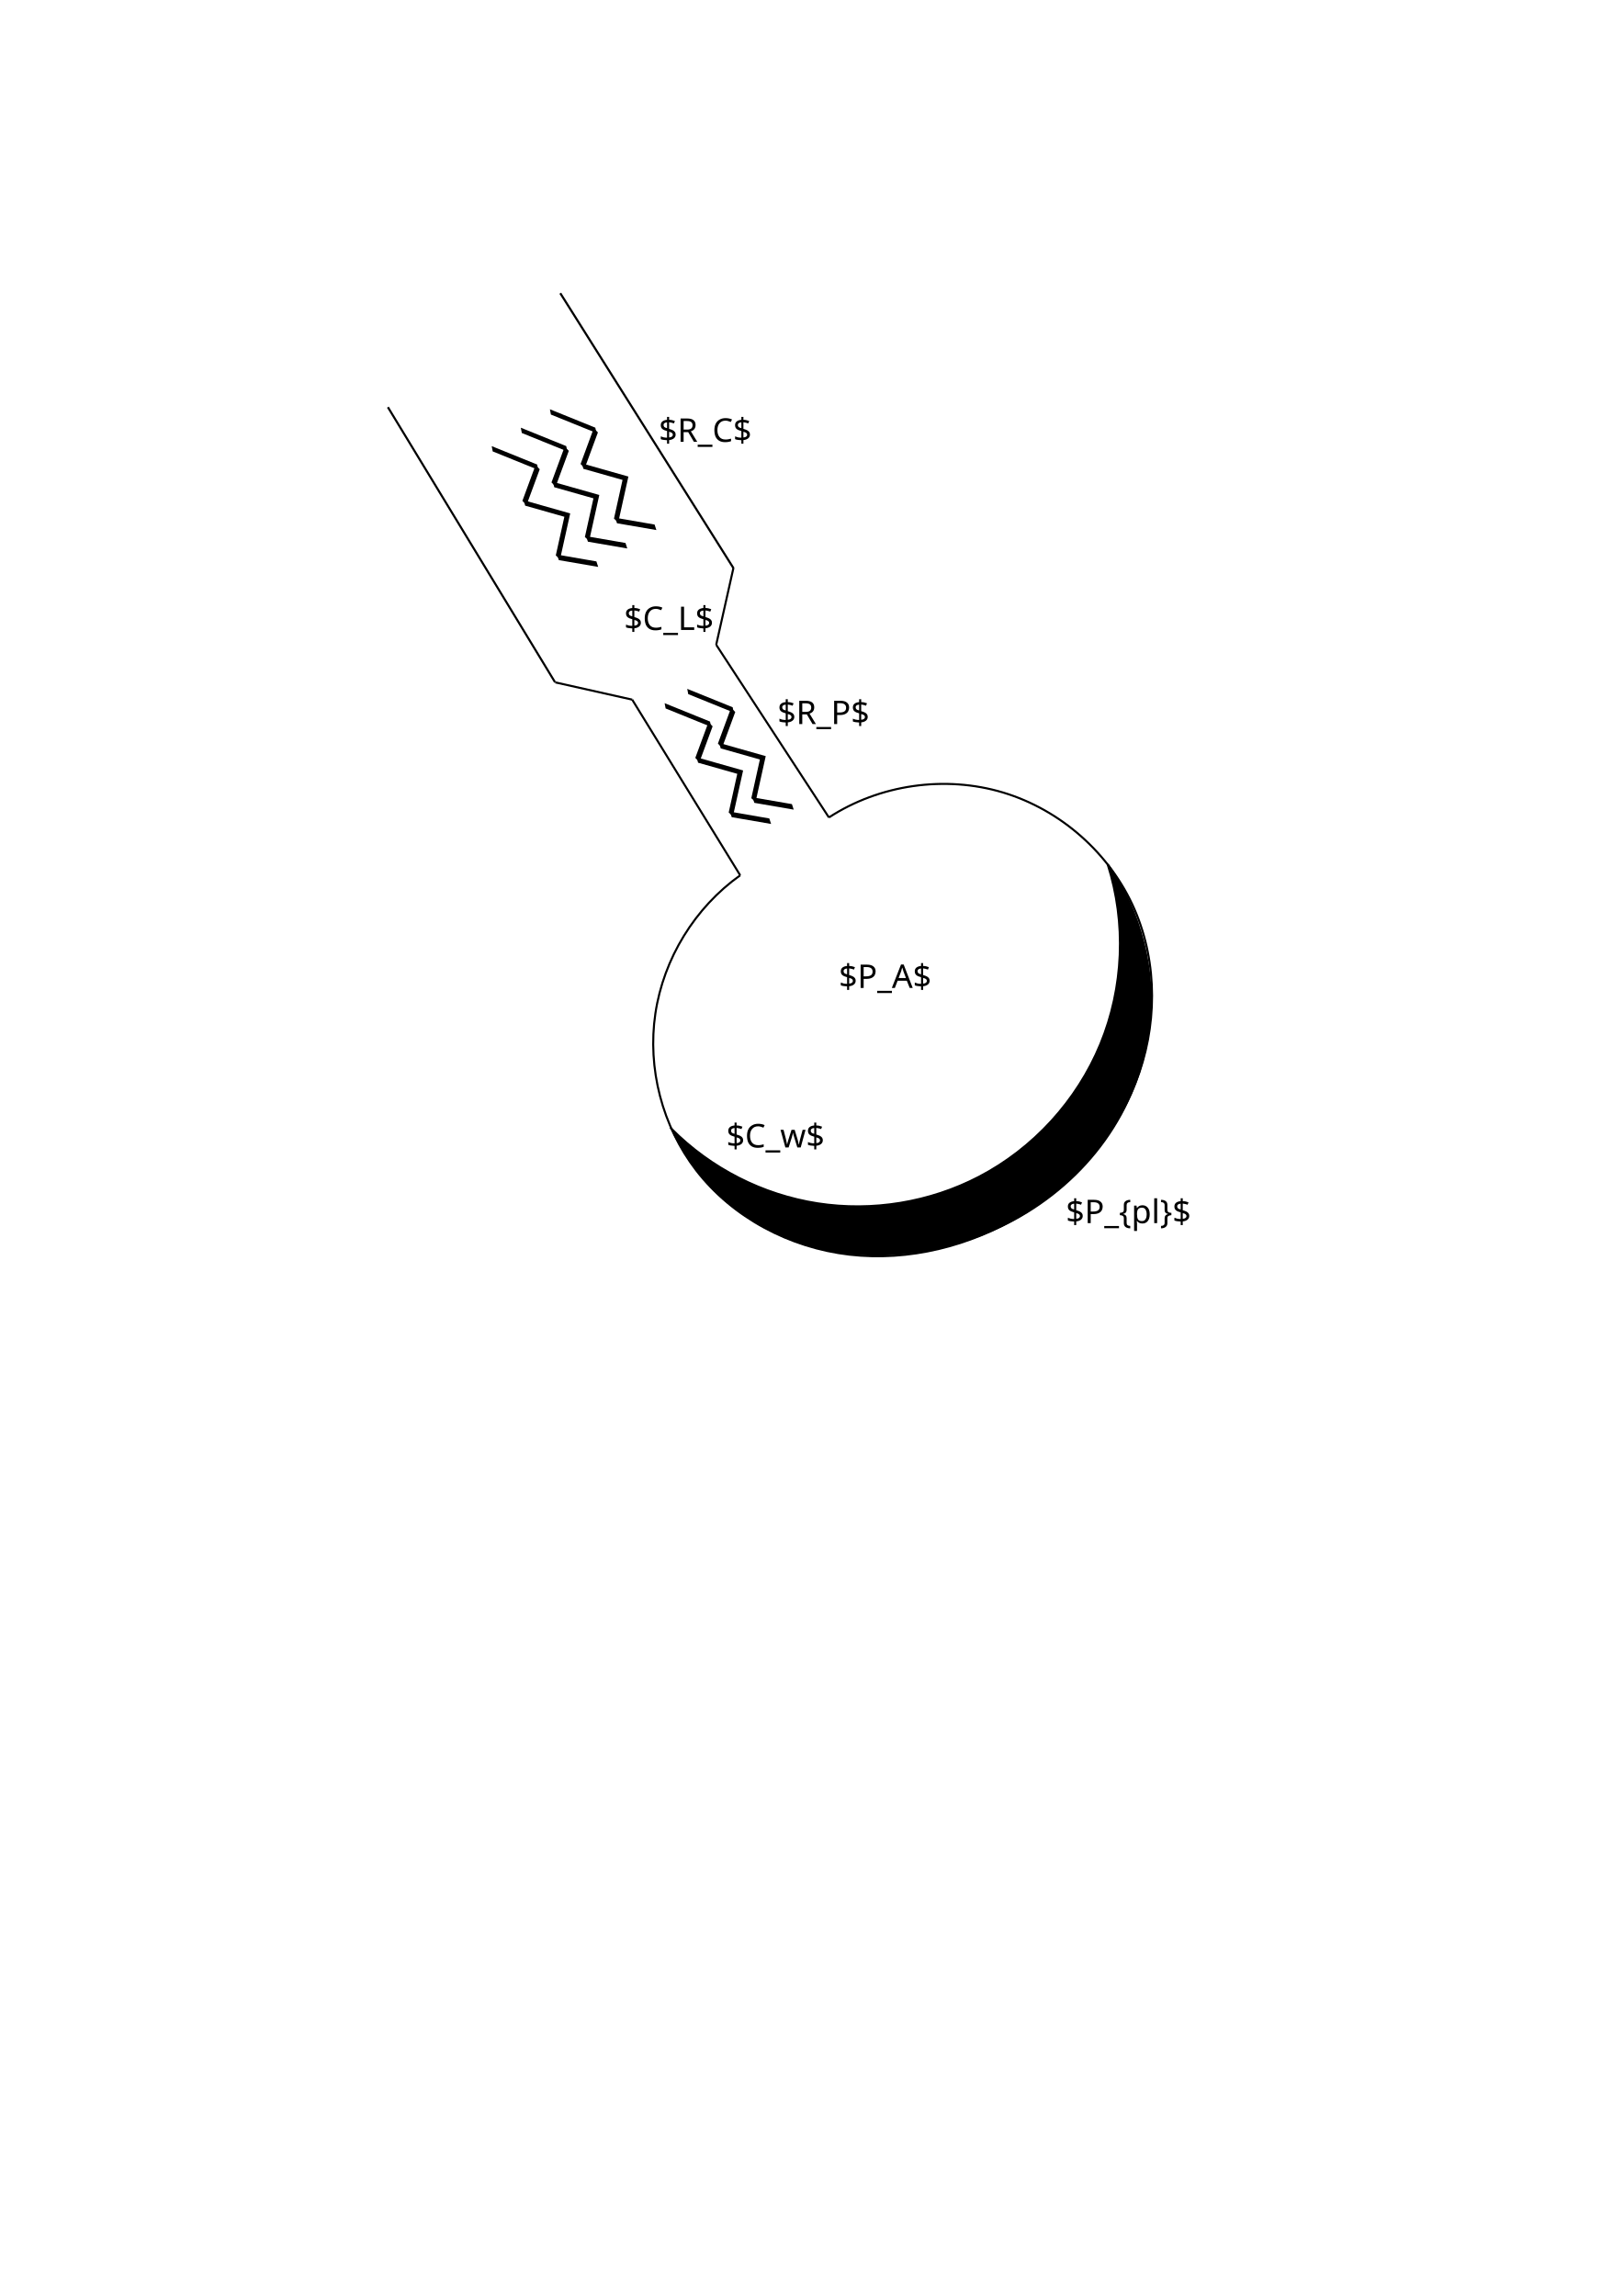
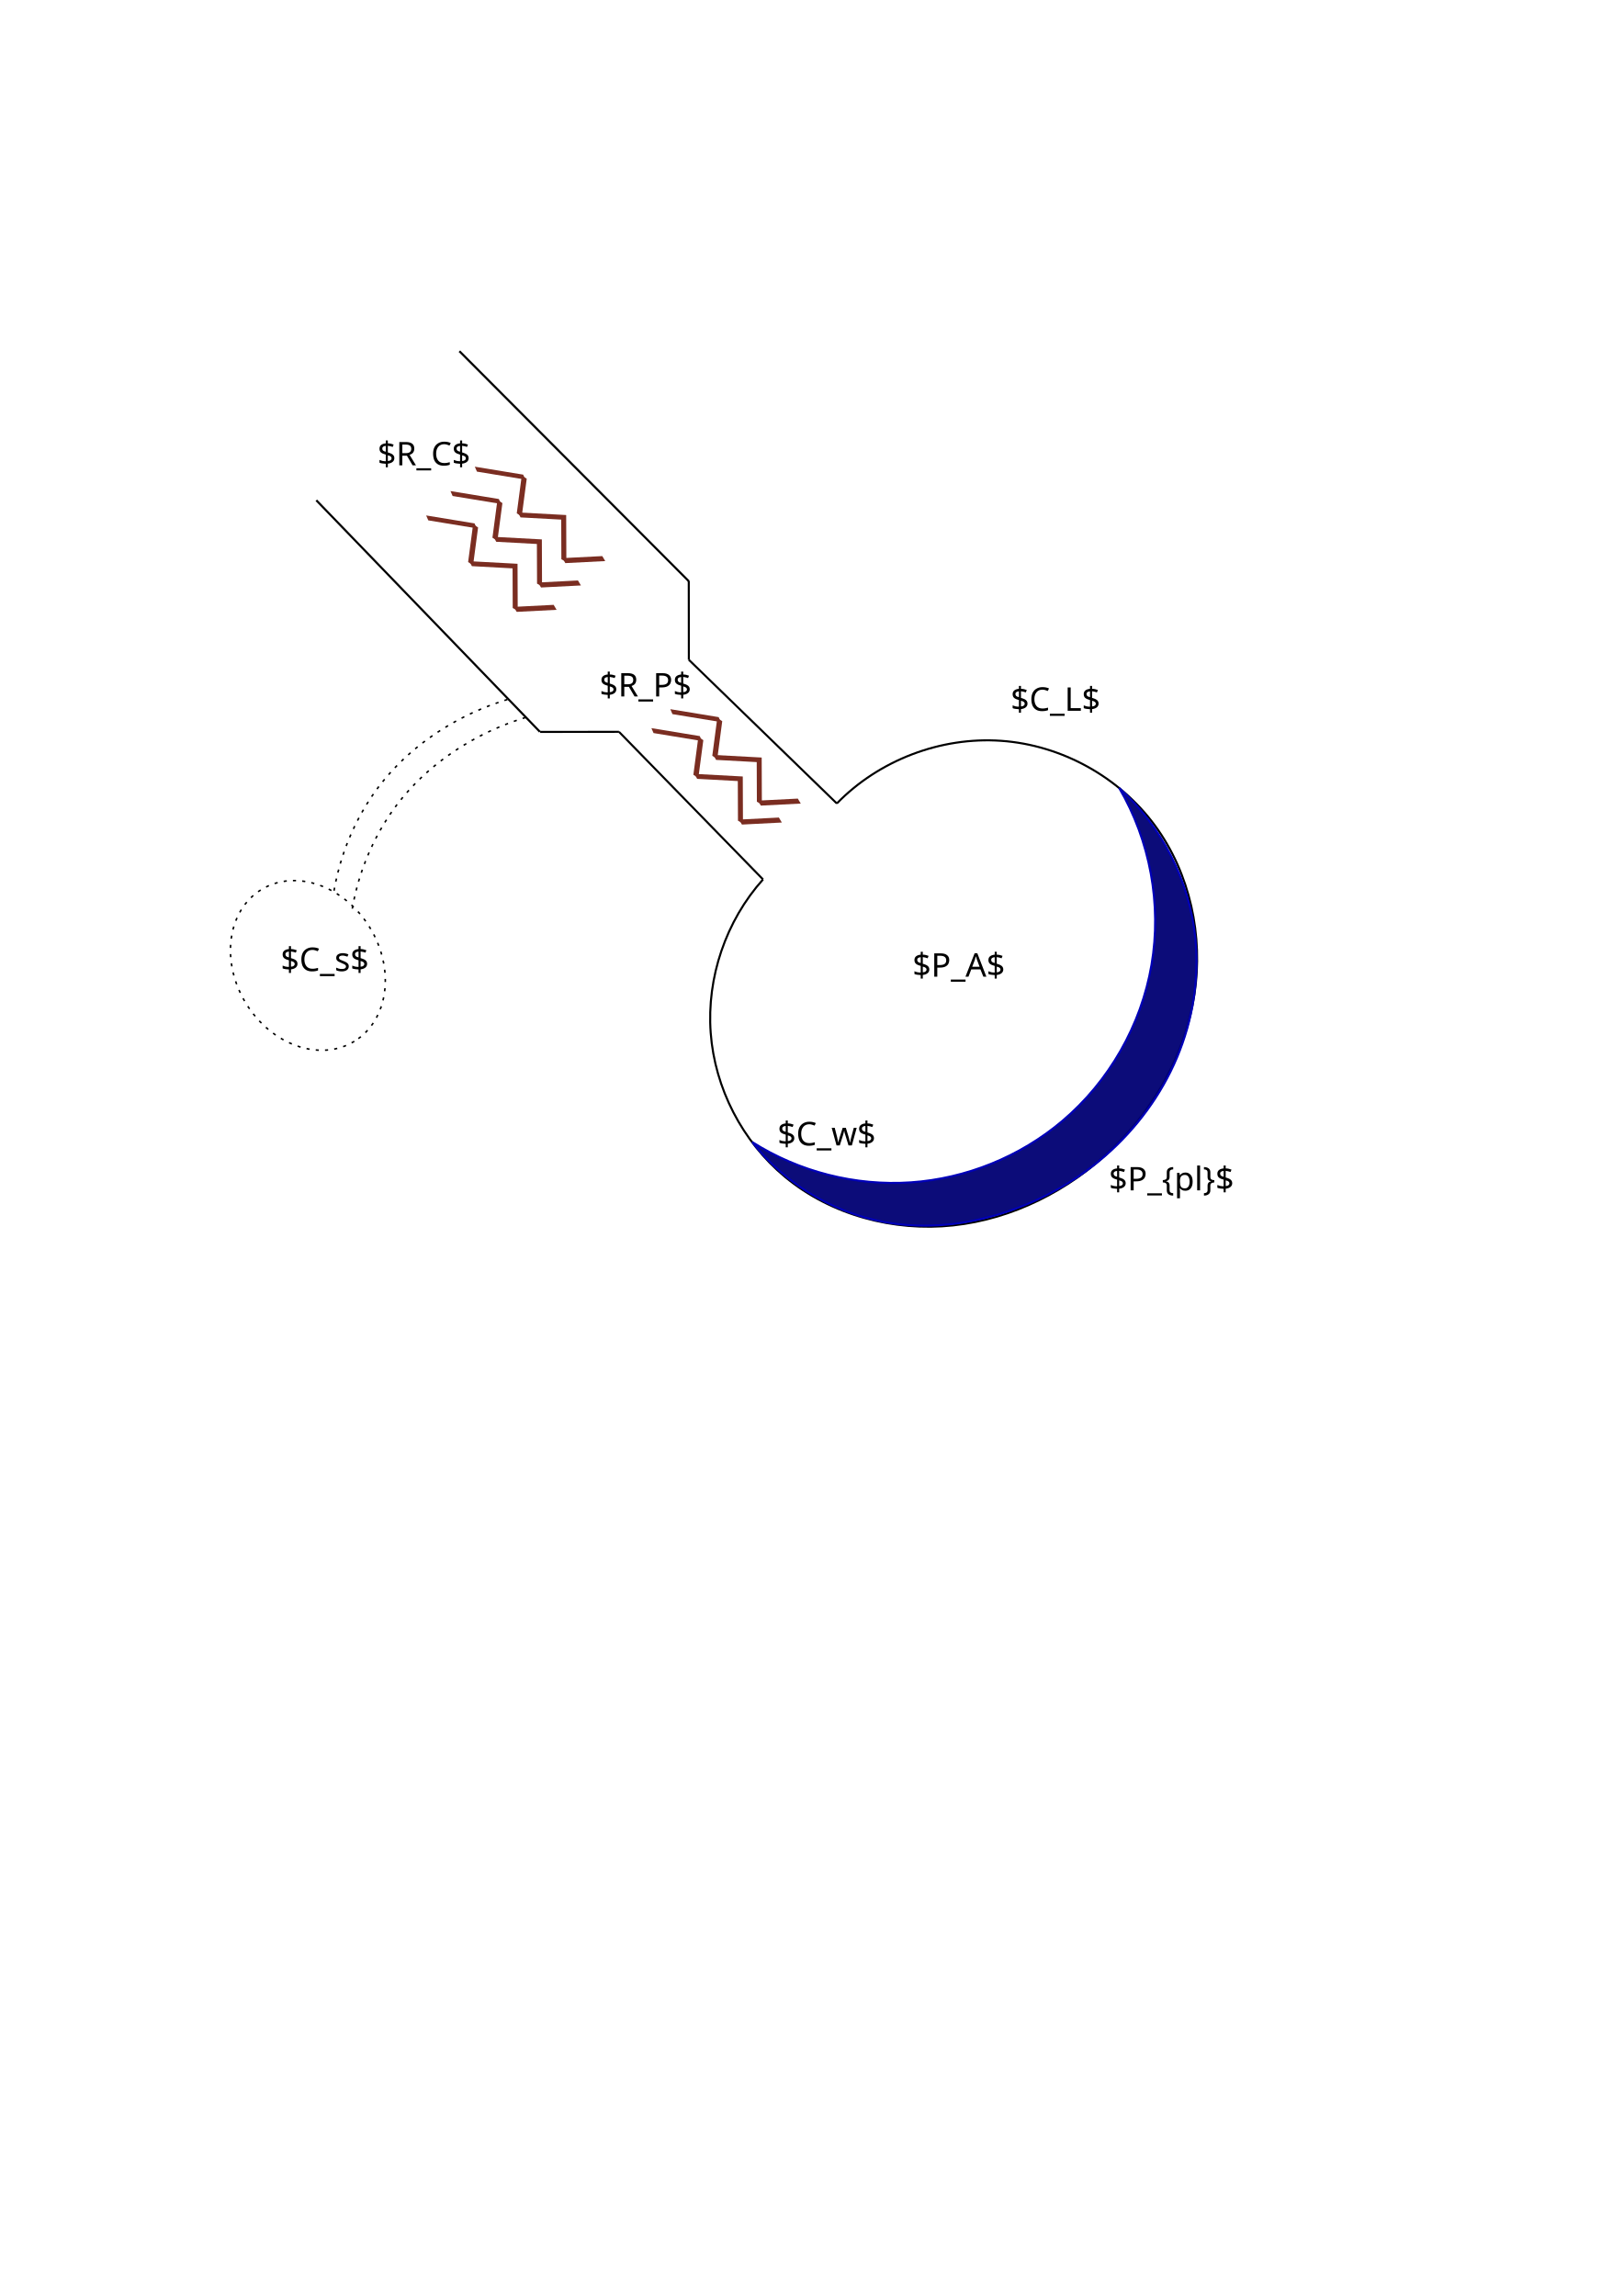
<svg xmlns="http://www.w3.org/2000/svg" width="210mm" height="297mm" viewBox="0 0 210 297" version="1.1" id="svg51634">
  <defs id="defs51631">
    </defs>
  <g id="layer1">
-     <path style="fill:none;stroke:#000000;stroke-width:0.272px;stroke-linecap:butt;stroke-linejoin:miter;stroke-opacity:1" d="M 50.168,52.67 71.785,88.25" id="path52001" />
-     <path style="fill:none;stroke:#000000;stroke-width:0.265px;stroke-linecap:butt;stroke-linejoin:miter;stroke-opacity:1" d="m 71.817,88.27 9.947,2.232" id="path52009" />
-     <path style="fill:none;stroke:#000000;stroke-width:0.265px;stroke-linecap:butt;stroke-linejoin:miter;stroke-opacity:1" d="M 81.764,90.502 95.733,113.227" id="path52013" />
-     <path style="fill:none;stroke:#000000;stroke-width:0.277px;stroke-linecap:butt;stroke-linejoin:miter;stroke-opacity:1" d="M 72.465,37.929 94.871,73.506" id="path52001-2" />
-     <path style="fill:none;stroke:#000000;stroke-width:0.265px;stroke-linecap:butt;stroke-linejoin:miter;stroke-opacity:1" d="m 94.861,73.458 -2.232,9.947" id="path52009-9" />
-     <path style="fill:none;stroke:#000000;stroke-width:0.265px;stroke-linecap:butt;stroke-linejoin:miter;stroke-opacity:1" d="M 92.629,83.406 107.207,105.745" id="path52013-3" />
-     <path style="fill:none;stroke:#000000;stroke-width:0.265px;stroke-linecap:butt;stroke-linejoin:miter;stroke-opacity:1" d="m 95.733,113.227 c -5.854,4.16 -9.91,10.768 -10.969,17.871 -1.059,7.103 0.892,14.607 5.278,20.294 4.731,6.134 12.13,10.013 19.825,10.903 7.695,0.89 15.612,-1.109 22.237,-5.122 6.563,-3.975 11.961,-9.984 14.769,-17.125 2.808,-7.141 2.914,-15.395 -0.146,-22.432 -3.121,-7.176 -9.512,-12.852 -17.007,-15.103 -7.495,-2.251 -15.955,-1.038 -22.514,3.23" id="path52745" />
-     <g id="g53655" transform="matrix(0.4217746,0.6860039,-0.3730523,0.2123057,78.18834,21.10791)" style="stroke-width:1;stroke-miterlimit:4;stroke-dasharray:none">
-       <path style="fill:none;stroke:#000000;stroke-width:1;stroke-linecap:butt;stroke-linejoin:miter;stroke-opacity:1;stroke-miterlimit:4;stroke-dasharray:none" d="M 30.966,73.954 37.147,65.19" id="path53438" />
-       <path style="fill:none;stroke:#000000;stroke-width:1;stroke-linecap:butt;stroke-linejoin:miter;stroke-opacity:1;stroke-miterlimit:4;stroke-dasharray:none" d="m 37.147,65.19 3.95,9.04" id="path53442" />
-       <path style="fill:none;stroke:#000000;stroke-width:1;stroke-linecap:butt;stroke-linejoin:miter;stroke-opacity:1;stroke-miterlimit:4;stroke-dasharray:none" d="m 41.096,74.23 5.099,-9.083 5.162,9.083" id="path53446" />
-       <path style="fill:none;stroke:#000000;stroke-width:1;stroke-linecap:butt;stroke-linejoin:miter;stroke-opacity:1;stroke-miterlimit:4;stroke-dasharray:none" d="m 51.356,74.23 4.078,-9.04" id="path53487" />
+     <path style="fill:none;stroke:#000000;stroke-width:0.272px;stroke-linecap:butt;stroke-linejoin:miter;stroke-opacity:1" d="M 40.909,64.714 69.827,94.664" id="path52001" />
+     <path style="fill:none;stroke:#000000;stroke-width:0.265px;stroke-linecap:butt;stroke-linejoin:miter;stroke-opacity:1" d="m 69.862,94.677 10.195,-0.012" id="path52009" />
+     <path style="fill:none;stroke:#000000;stroke-width:0.265px;stroke-linecap:butt;stroke-linejoin:miter;stroke-opacity:1" d="m 80.057,94.665 18.628,19.093" id="path52013" />
+     <path style="fill:none;stroke:#000000;stroke-width:0.277px;stroke-linecap:butt;stroke-linejoin:miter;stroke-opacity:1" d="M 59.415,45.428 89.101,75.201" id="path52001-2" />
+     <path style="fill:none;stroke:#000000;stroke-width:0.265px;stroke-linecap:butt;stroke-linejoin:miter;stroke-opacity:1" d="m 89.081,75.157 0.012,10.195" id="path52009-9" />
+     <path style="fill:none;stroke:#000000;stroke-width:0.265px;stroke-linecap:butt;stroke-linejoin:miter;stroke-opacity:1" d="m 89.093,85.351 19.137,18.583" id="path52013-3" />
+     <path style="fill:none;stroke:#000000;stroke-width:0.265px;stroke-linecap:butt;stroke-linejoin:miter;stroke-opacity:1" d="m 98.685,113.758 c -4.795,5.347 -7.297,12.685 -6.767,19.847 0.53,7.162 4.085,14.052 9.615,18.634 5.965,4.943 14.037,7.098 21.739,6.273 7.702,-0.825 14.985,-4.517 20.565,-9.89 5.527,-5.322 9.47,-12.372 10.638,-19.955 1.168,-7.584 -0.546,-15.659 -5.08,-21.849 -4.624,-6.313 -12.108,-10.443 -19.914,-10.99 -7.806,-0.547 -15.792,2.5 -21.251,8.106" id="path52745" />
+     <g id="g53655" transform="matrix(0.5624148,0.5763547,-0.3171787,0.2892048,61.29567,27.75936)" style="stroke-width:1;stroke-miterlimit:4;stroke-dasharray:none;stroke:#7a2d21;stroke-opacity:1">
+       <path style="fill:none;stroke:#7a2d21;stroke-width:1;stroke-linecap:butt;stroke-linejoin:miter;stroke-miterlimit:4;stroke-dasharray:none;stroke-opacity:1" d="M 30.966,73.954 37.147,65.19" id="path53438" />
+       <path style="fill:none;stroke:#7a2d21;stroke-width:1;stroke-linecap:butt;stroke-linejoin:miter;stroke-miterlimit:4;stroke-dasharray:none;stroke-opacity:1" d="m 37.147,65.19 3.95,9.04" id="path53442" />
+       <path style="fill:none;stroke:#7a2d21;stroke-width:1;stroke-linecap:butt;stroke-linejoin:miter;stroke-miterlimit:4;stroke-dasharray:none;stroke-opacity:1" d="m 41.096,74.23 5.099,-9.083 5.162,9.083" id="path53446" />
+       <path style="fill:none;stroke:#7a2d21;stroke-width:1;stroke-linecap:butt;stroke-linejoin:miter;stroke-miterlimit:4;stroke-dasharray:none;stroke-opacity:1" d="m 51.356,74.23 4.078,-9.04" id="path53487" />
    </g>
-     <g id="g53655-1" transform="matrix(0.4217746,0.6860039,-0.3730523,0.2123057,81.95121,18.72427)" style="stroke-width:1;stroke-miterlimit:4;stroke-dasharray:none">
-       <path style="fill:none;stroke:#000000;stroke-width:1;stroke-linecap:butt;stroke-linejoin:miter;stroke-opacity:1;stroke-miterlimit:4;stroke-dasharray:none" d="M 30.966,73.954 37.147,65.19" id="path53438-2" />
-       <path style="fill:none;stroke:#000000;stroke-width:1;stroke-linecap:butt;stroke-linejoin:miter;stroke-opacity:1;stroke-miterlimit:4;stroke-dasharray:none" d="m 37.147,65.19 3.95,9.04" id="path53442-7" />
-       <path style="fill:none;stroke:#000000;stroke-width:1;stroke-linecap:butt;stroke-linejoin:miter;stroke-opacity:1;stroke-miterlimit:4;stroke-dasharray:none" d="m 41.096,74.23 5.099,-9.083 5.162,9.083" id="path53446-4" />
-       <path style="fill:none;stroke:#000000;stroke-width:1;stroke-linecap:butt;stroke-linejoin:miter;stroke-opacity:1;stroke-miterlimit:4;stroke-dasharray:none" d="m 51.356,74.23 4.078,-9.04" id="path53487-1" />
+     <g id="g53655-1" transform="matrix(0.5624148,0.5763547,-0.3171787,0.2892048,64.44166,24.606)" style="stroke-width:1;stroke-miterlimit:4;stroke-dasharray:none;stroke:#7a2d21;stroke-opacity:1">
+       <path style="fill:none;stroke:#7a2d21;stroke-width:1;stroke-linecap:butt;stroke-linejoin:miter;stroke-miterlimit:4;stroke-dasharray:none;stroke-opacity:1" d="M 30.966,73.954 37.147,65.19" id="path53438-2" />
+       <path style="fill:none;stroke:#7a2d21;stroke-width:1;stroke-linecap:butt;stroke-linejoin:miter;stroke-miterlimit:4;stroke-dasharray:none;stroke-opacity:1" d="m 37.147,65.19 3.95,9.04" id="path53442-7" />
+       <path style="fill:none;stroke:#7a2d21;stroke-width:1;stroke-linecap:butt;stroke-linejoin:miter;stroke-miterlimit:4;stroke-dasharray:none;stroke-opacity:1" d="m 41.096,74.23 5.099,-9.083 5.162,9.083" id="path53446-4" />
+       <path style="fill:none;stroke:#7a2d21;stroke-width:1;stroke-linecap:butt;stroke-linejoin:miter;stroke-miterlimit:4;stroke-dasharray:none;stroke-opacity:1" d="m 51.356,74.23 4.078,-9.04" id="path53487-1" />
    </g>
-     <g id="g53655-2" transform="matrix(0.4217746,0.6860039,-0.3730523,0.2123057,85.71406,16.34064)" style="stroke-width:1;stroke-miterlimit:4;stroke-dasharray:none">
-       <path style="fill:none;stroke:#000000;stroke-width:1;stroke-linecap:butt;stroke-linejoin:miter;stroke-opacity:1;stroke-miterlimit:4;stroke-dasharray:none" d="M 30.966,73.954 37.147,65.19" id="path53438-8" />
-       <path style="fill:none;stroke:#000000;stroke-width:1;stroke-linecap:butt;stroke-linejoin:miter;stroke-opacity:1;stroke-miterlimit:4;stroke-dasharray:none" d="m 37.147,65.19 3.95,9.04" id="path53442-8" />
-       <path style="fill:none;stroke:#000000;stroke-width:1;stroke-linecap:butt;stroke-linejoin:miter;stroke-opacity:1;stroke-miterlimit:4;stroke-dasharray:none" d="m 41.096,74.23 5.099,-9.083 5.162,9.083" id="path53446-7" />
-       <path style="fill:none;stroke:#000000;stroke-width:1;stroke-linecap:butt;stroke-linejoin:miter;stroke-opacity:1;stroke-miterlimit:4;stroke-dasharray:none" d="m 51.356,74.23 4.078,-9.04" id="path53487-7" />
+     <g id="g53655-2" transform="matrix(0.5624148,0.5763547,-0.3171787,0.2892048,67.58763,21.45265)" style="stroke-width:1;stroke-miterlimit:4;stroke-dasharray:none;stroke:#7a2d21;stroke-opacity:1">
+       <path style="fill:none;stroke:#7a2d21;stroke-width:1;stroke-linecap:butt;stroke-linejoin:miter;stroke-miterlimit:4;stroke-dasharray:none;stroke-opacity:1" d="M 30.966,73.954 37.147,65.19" id="path53438-8" />
+       <path style="fill:none;stroke:#7a2d21;stroke-width:1;stroke-linecap:butt;stroke-linejoin:miter;stroke-miterlimit:4;stroke-dasharray:none;stroke-opacity:1" d="m 37.147,65.19 3.95,9.04" id="path53442-8" />
+       <path style="fill:none;stroke:#7a2d21;stroke-width:1;stroke-linecap:butt;stroke-linejoin:miter;stroke-miterlimit:4;stroke-dasharray:none;stroke-opacity:1" d="m 41.096,74.23 5.099,-9.083 5.162,9.083" id="path53446-7" />
+       <path style="fill:none;stroke:#7a2d21;stroke-width:1;stroke-linecap:butt;stroke-linejoin:miter;stroke-miterlimit:4;stroke-dasharray:none;stroke-opacity:1" d="m 51.356,74.23 4.078,-9.04" id="path53487-7" />
    </g>
-     <g id="g53655-8" transform="matrix(0.4217746,0.6860039,-0.3730523,0.2123057,100.5507,54.35806)" style="stroke-width:1;stroke-miterlimit:4;stroke-dasharray:none">
-       <path style="fill:none;stroke:#000000;stroke-width:1;stroke-linecap:butt;stroke-linejoin:miter;stroke-opacity:1;stroke-miterlimit:4;stroke-dasharray:none" d="M 30.966,73.954 37.147,65.19" id="path53438-81" />
-       <path style="fill:none;stroke:#000000;stroke-width:1;stroke-linecap:butt;stroke-linejoin:miter;stroke-opacity:1;stroke-miterlimit:4;stroke-dasharray:none" d="m 37.147,65.19 3.95,9.04" id="path53442-6" />
-       <path style="fill:none;stroke:#000000;stroke-width:1;stroke-linecap:butt;stroke-linejoin:miter;stroke-opacity:1;stroke-miterlimit:4;stroke-dasharray:none" d="m 41.096,74.23 5.099,-9.083 5.162,9.083" id="path53446-8" />
-       <path style="fill:none;stroke:#000000;stroke-width:1;stroke-linecap:butt;stroke-linejoin:miter;stroke-opacity:1;stroke-miterlimit:4;stroke-dasharray:none" d="m 51.356,74.23 4.078,-9.04" id="path53487-6" />
+     <g id="g53655-8" transform="matrix(0.5624148,0.5763547,-0.3171787,0.2892048,90.42772,55.27249)" style="stroke-width:1;stroke-miterlimit:4;stroke-dasharray:none;stroke:#7a2d21;stroke-opacity:1">
+       <path style="fill:none;stroke:#7a2d21;stroke-width:1;stroke-linecap:butt;stroke-linejoin:miter;stroke-miterlimit:4;stroke-dasharray:none;stroke-opacity:1" d="M 30.966,73.954 37.147,65.19" id="path53438-81" />
+       <path style="fill:none;stroke:#7a2d21;stroke-width:1;stroke-linecap:butt;stroke-linejoin:miter;stroke-miterlimit:4;stroke-dasharray:none;stroke-opacity:1" d="m 37.147,65.19 3.95,9.04" id="path53442-6" />
+       <path style="fill:none;stroke:#7a2d21;stroke-width:1;stroke-linecap:butt;stroke-linejoin:miter;stroke-miterlimit:4;stroke-dasharray:none;stroke-opacity:1" d="m 41.096,74.23 5.099,-9.083 5.162,9.083" id="path53446-8" />
+       <path style="fill:none;stroke:#7a2d21;stroke-width:1;stroke-linecap:butt;stroke-linejoin:miter;stroke-miterlimit:4;stroke-dasharray:none;stroke-opacity:1" d="m 51.356,74.23 4.078,-9.04" id="path53487-6" />
    </g>
-     <g id="g53655-1-4" transform="matrix(0.4217746,0.6860039,-0.3730523,0.2123057,103.4762,52.50484)" style="stroke-width:1;stroke-miterlimit:4;stroke-dasharray:none">
-       <path style="fill:none;stroke:#000000;stroke-width:1;stroke-linecap:butt;stroke-linejoin:miter;stroke-opacity:1;stroke-miterlimit:4;stroke-dasharray:none" d="M 30.966,73.954 37.147,65.19" id="path53438-2-8" />
-       <path style="fill:none;stroke:#000000;stroke-width:1;stroke-linecap:butt;stroke-linejoin:miter;stroke-opacity:1;stroke-miterlimit:4;stroke-dasharray:none" d="m 37.147,65.19 3.95,9.04" id="path53442-7-0" />
-       <path style="fill:none;stroke:#000000;stroke-width:1;stroke-linecap:butt;stroke-linejoin:miter;stroke-opacity:1;stroke-miterlimit:4;stroke-dasharray:none" d="m 41.096,74.23 5.099,-9.083 5.162,9.083" id="path53446-4-9" />
-       <path style="fill:none;stroke:#000000;stroke-width:1;stroke-linecap:butt;stroke-linejoin:miter;stroke-opacity:1;stroke-miterlimit:4;stroke-dasharray:none" d="m 51.356,74.23 4.078,-9.04" id="path53487-1-8" />
+     <g id="g53655-1-4" transform="matrix(0.5624148,0.5763547,-0.3171787,0.2892048,92.87365,52.82083)" style="stroke-width:1;stroke-miterlimit:4;stroke-dasharray:none;stroke:#7a2d21;stroke-opacity:1">
+       <path style="fill:none;stroke:#7a2d21;stroke-width:1;stroke-linecap:butt;stroke-linejoin:miter;stroke-miterlimit:4;stroke-dasharray:none;stroke-opacity:1" d="M 30.966,73.954 37.147,65.19" id="path53438-2-8" />
+       <path style="fill:none;stroke:#7a2d21;stroke-width:1;stroke-linecap:butt;stroke-linejoin:miter;stroke-miterlimit:4;stroke-dasharray:none;stroke-opacity:1" d="m 37.147,65.19 3.95,9.04" id="path53442-7-0" />
+       <path style="fill:none;stroke:#7a2d21;stroke-width:1;stroke-linecap:butt;stroke-linejoin:miter;stroke-miterlimit:4;stroke-dasharray:none;stroke-opacity:1" d="m 41.096,74.23 5.099,-9.083 5.162,9.083" id="path53446-4-9" />
+       <path style="fill:none;stroke:#7a2d21;stroke-width:1;stroke-linecap:butt;stroke-linejoin:miter;stroke-miterlimit:4;stroke-dasharray:none;stroke-opacity:1" d="m 51.356,74.23 4.078,-9.04" id="path53487-1-8" />
    </g>
-     <path style="fill:#000000;fill-opacity:1;stroke:#000000;stroke-width:0.265px;stroke-linecap:butt;stroke-linejoin:miter;stroke-opacity:1" d="m 86.88,146.044 c 3.096,6.562 8.831,11.832 15.631,14.363 4.871,1.813 10.202,2.242 15.361,1.604 4.624,-0.572 9.145,-1.994 13.243,-4.211 4.626,-2.502 8.71,-6.027 11.769,-10.305 3.059,-4.278 5.08,-9.31 5.718,-14.53 0.903,-7.385 -1.04,-15.081 -5.34,-21.153 2.408,7.539 2.066,15.924 -0.948,23.241 -3.014,7.318 -8.676,13.511 -15.695,17.168 -6.363,3.315 -13.795,4.537 -20.884,3.435 -7.09,-1.102 -13.8,-4.522 -18.856,-9.612 z" id="path54069" />
-     <text xml:space="preserve" style="font-size:4.233px;line-height:1.25;font-family:sans-serif;stroke-width:0.265" x="85.196" y="57.15" id="text56511">
-       <tspan id="tspan56509" style="stroke-width:0.265" x="85.196" y="57.15">$R_C$</tspan>
+     <path style="fill:#000073;fill-opacity:0.952;stroke:#0000b9;stroke-width:0.265px;stroke-linecap:butt;stroke-linejoin:miter;stroke-opacity:1" d="m 97.272,147.719 c 4.464,5.72 11.219,9.598 18.409,10.571 5.151,0.696 10.446,-0.058 15.337,-1.816 4.384,-1.576 8.482,-3.958 11.992,-7.022 3.962,-3.459 7.17,-7.796 9.212,-12.643 2.042,-4.847 2.907,-10.2 2.38,-15.433 -0.745,-7.402 -4.334,-14.483 -9.864,-19.459 4.008,6.824 5.52,15.078 4.191,22.88 -1.329,7.802 -5.49,15.09 -11.531,20.201 -5.477,4.634 -12.458,7.462 -19.616,7.948 -7.158,0.485 -14.457,-1.374 -20.509,-5.226 z" id="path54069" />
+     <text xml:space="preserve" style="font-size:4.233px;line-height:1.25;font-family:sans-serif;stroke-width:0.265" x="48.816" y="60.193" id="text56511">
+       <tspan id="tspan56509" style="stroke-width:0.265" x="48.816" y="60.193">$R_C$</tspan>
    </text>
-     <text xml:space="preserve" style="font-size:4.233px;line-height:1.25;font-family:sans-serif;stroke-width:0.265" x="100.542" y="93.663" id="text57549">
-       <tspan id="tspan57547" style="stroke-width:0.265" x="100.542" y="93.663">$R_P$</tspan>
+     <text xml:space="preserve" style="font-size:4.233px;line-height:1.25;font-family:sans-serif;stroke-width:0.265" x="77.523" y="90.091" id="text57549">
+       <tspan id="tspan57547" style="stroke-width:0.265" x="77.523" y="90.091">$R_P$</tspan>
    </text>
-     <text xml:space="preserve" style="font-size:4.233px;line-height:1.25;font-family:sans-serif;stroke-width:0.265" x="108.479" y="127.794" id="text59023">
-       <tspan id="tspan59021" style="stroke-width:0.265" x="108.479" y="127.794">$P_A$</tspan>
+     <text xml:space="preserve" style="font-size:4.233px;line-height:1.25;font-family:sans-serif;stroke-width:0.265" x="118.004" y="126.339" id="text59023">
+       <tspan id="tspan59021" style="stroke-width:0.265" x="118.004" y="126.339">$P_A$</tspan>
    </text>
-     <text xml:space="preserve" style="font-size:4.233px;line-height:1.25;font-family:sans-serif;stroke-width:0.265" x="137.848" y="158.221" id="text64109">
-       <tspan id="tspan64107" style="stroke-width:0.265" x="137.848" y="158.221">$P_{pl}$</tspan>
+     <text xml:space="preserve" style="font-size:4.233px;line-height:1.25;font-family:sans-serif;stroke-width:0.265" x="143.404" y="153.988" id="text64109">
+       <tspan id="tspan64107" style="stroke-width:0.265" x="143.404" y="153.988">$P_{pl}$</tspan>
    </text>
-     <text xml:space="preserve" style="font-size:4.233px;line-height:1.25;font-family:sans-serif;stroke-width:0.265" x="93.927" y="148.431" id="text66237">
-       <tspan id="tspan66235" style="stroke-width:0.265" x="93.927" y="148.431">$C_w$</tspan>
+     <text xml:space="preserve" style="font-size:4.233px;line-height:1.25;font-family:sans-serif;stroke-width:0.265" x="100.542" y="148.167" id="text66237">
+       <tspan id="tspan66235" style="stroke-width:0.265" x="100.542" y="148.167">$C_w$</tspan>
    </text>
-     <text xml:space="preserve" style="font-size:4.233px;line-height:1.25;font-family:sans-serif;stroke-width:0.265" x="80.698" y="81.492" id="text67489">
-       <tspan id="tspan67487" style="stroke-width:0.265" x="80.698" y="81.492">$C_L$</tspan>
+     <text xml:space="preserve" style="font-size:4.233px;line-height:1.25;font-family:sans-serif;stroke-width:0.265" x="130.704" y="91.943" id="text67489">
+       <tspan id="tspan67487" style="stroke-width:0.265" x="130.704" y="91.943">$C_L$</tspan>
    </text>
+     <text xml:space="preserve" style="font-size:4.233px;line-height:1.25;font-family:sans-serif;stroke-width:0.265" x="36.288" y="125.61" id="text67489-0">
+       <tspan id="tspan67487-5" style="stroke-width:0.265" x="36.288" y="125.61">$C_s$</tspan>
+     </text>
+     <path style="fill:none;stroke:#000000;stroke-width:0.2;stroke-linecap:butt;stroke-linejoin:miter;stroke-opacity:1;stroke-miterlimit:4;stroke-dasharray:0.4,0.8;stroke-dashoffset:0" d="m 65.617,90.487 c -2.879,0.872 -5.644,2.121 -8.202,3.704 -2.884,1.785 -5.51,4.002 -7.673,6.615 -2.329,2.813 -4.109,6.07 -5.292,9.525 -0.589,1.722 -1.033,3.495 -1.323,5.292" id="path974" />
+     <path style="fill:none;stroke:#000000;stroke-width:0.2;stroke-linecap:butt;stroke-linejoin:miter;stroke-opacity:1;stroke-miterlimit:4;stroke-dasharray:0.4,0.8;stroke-dashoffset:0" d="m 67.975,92.812 c -2.879,0.872 -5.644,2.121 -8.202,3.704 -2.884,1.785 -5.51,4.002 -7.673,6.615 -2.329,2.813 -4.109,6.07 -5.292,9.525 -0.589,1.722 -1.033,3.495 -1.323,5.292" id="path974-3" />
+     <ellipse style="opacity:0.99;fill:none;stroke:#000000;stroke-width:0.2;fill-opacity:1;stroke-miterlimit:4;stroke-dasharray:0.4,0.8;stroke-dashoffset:0" id="path1409" cx="127.318" cy="31.169" rx="11.509" ry="9.393" transform="rotate(58.55858)" />
  </g>
</svg>
